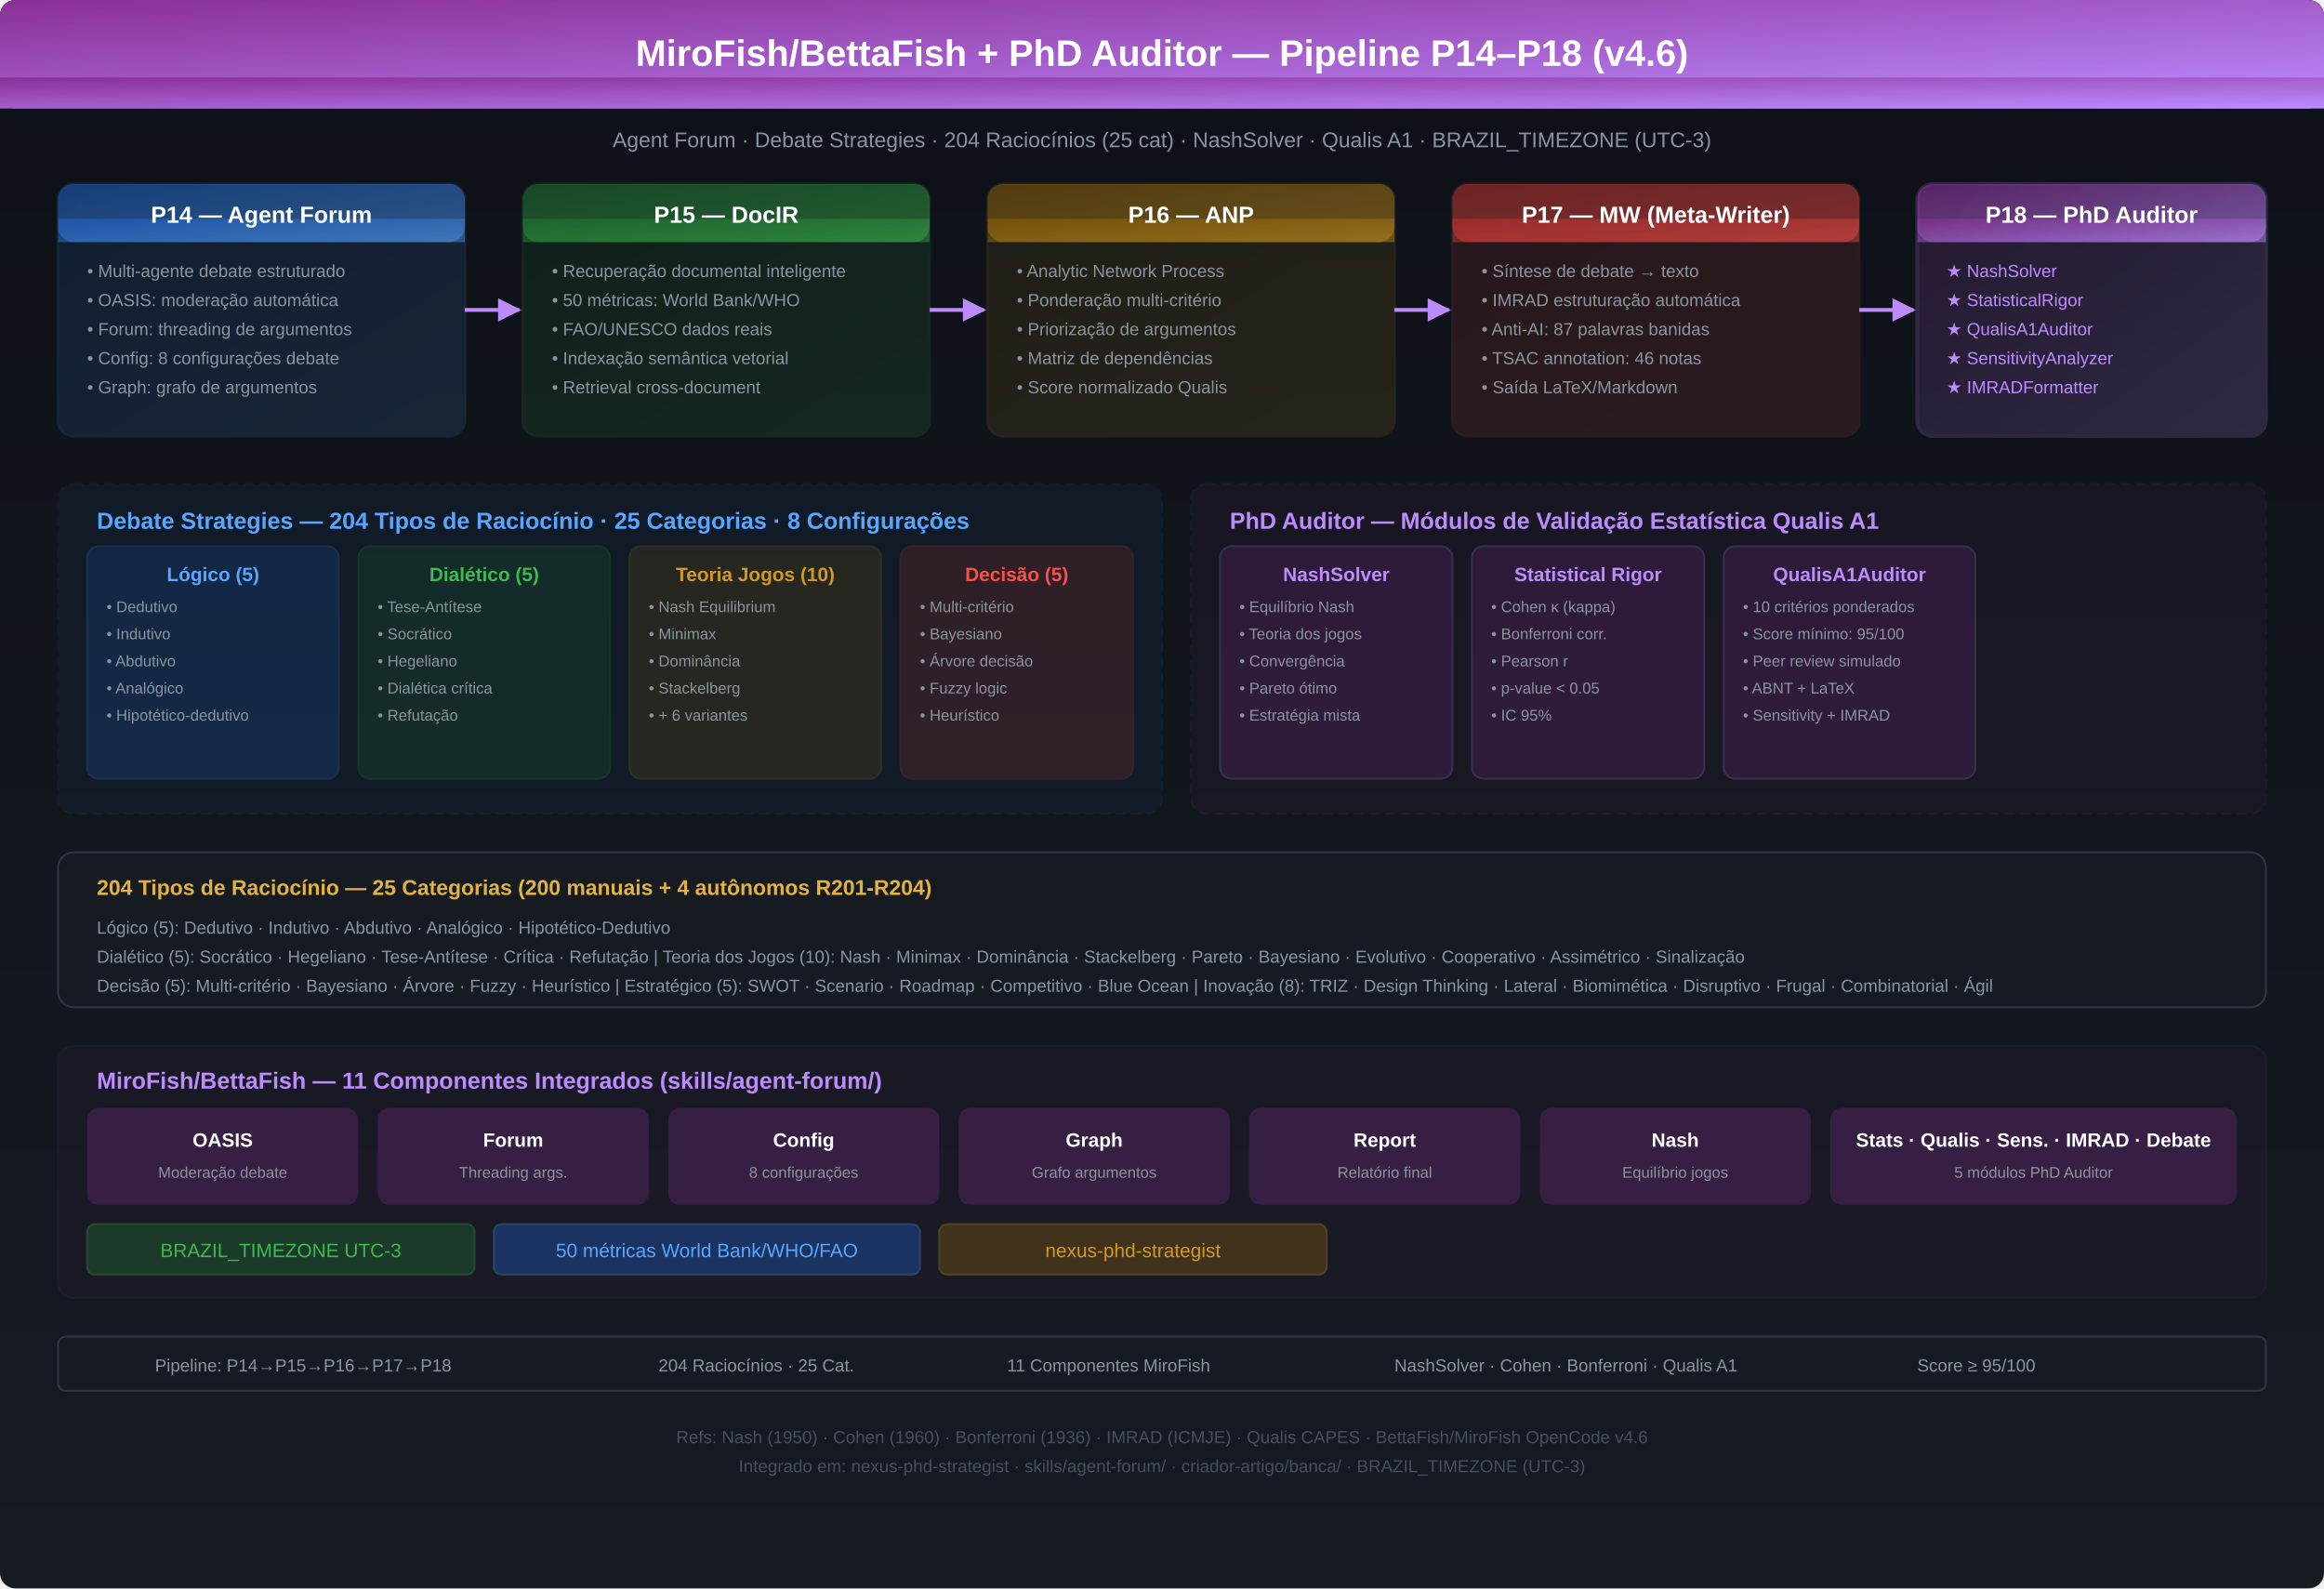
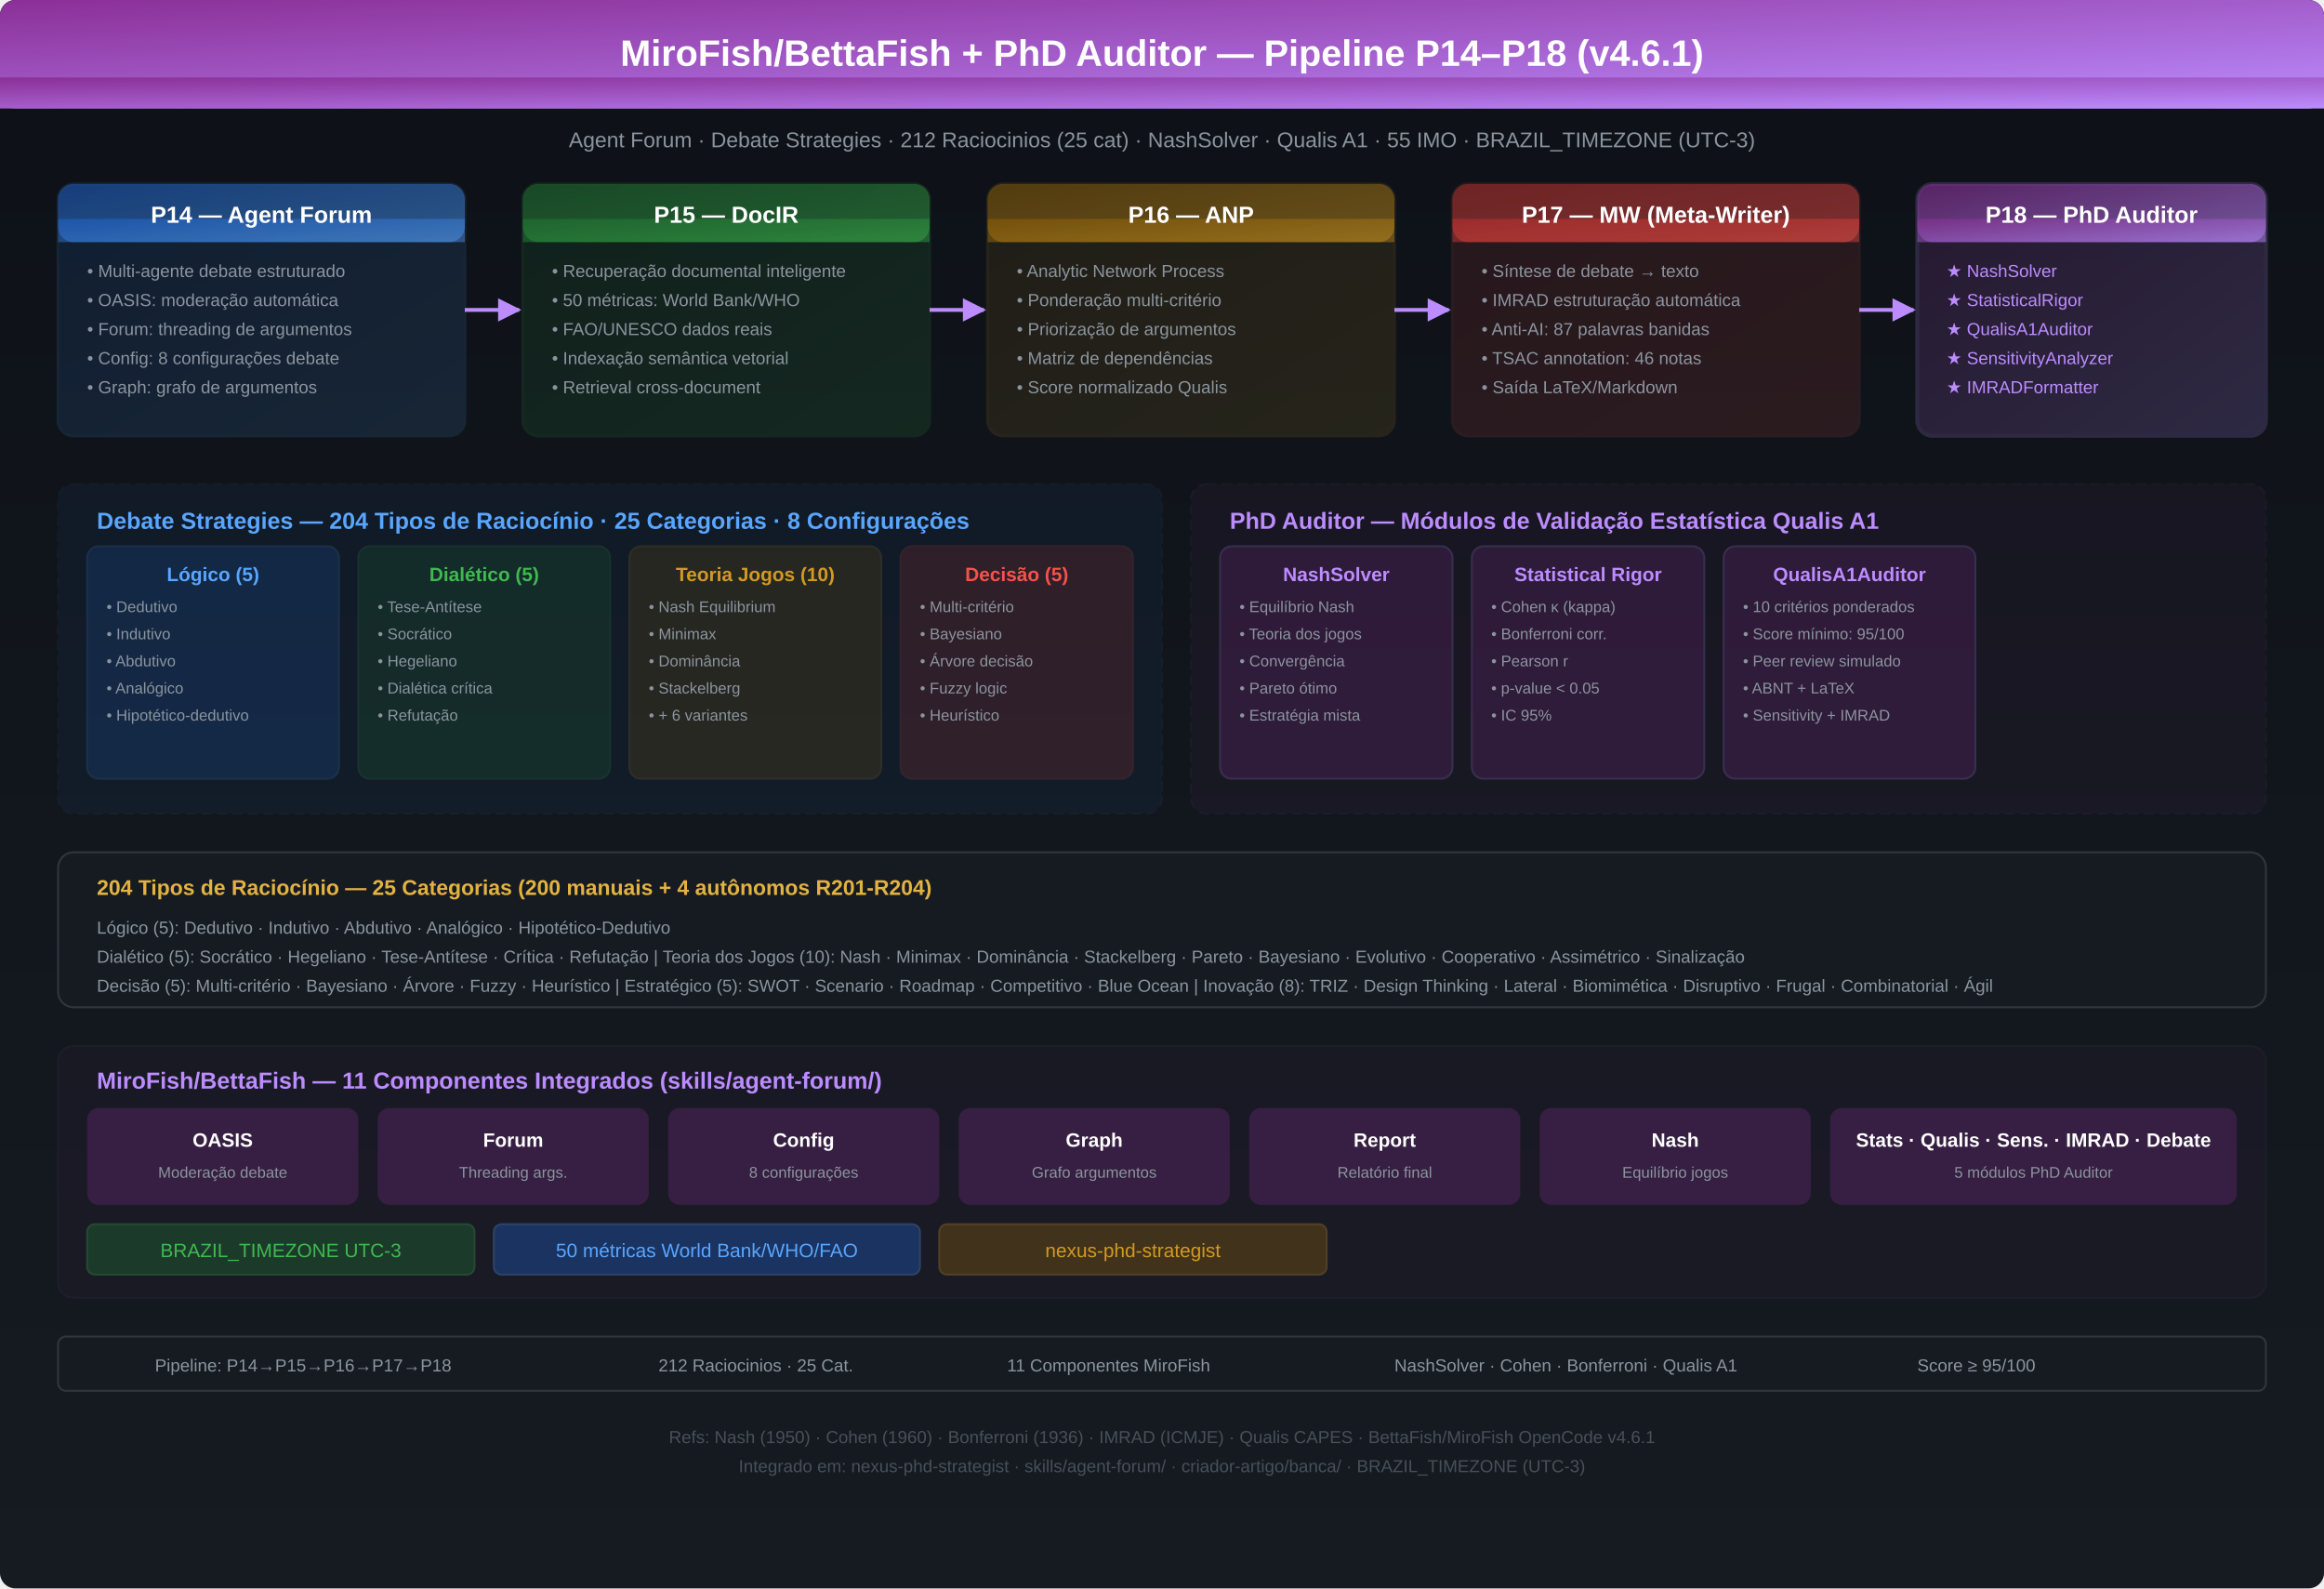
<svg xmlns="http://www.w3.org/2000/svg" viewBox="0 0 1200 820" font-family="Segoe UI, Arial, sans-serif">
  <defs>
    <linearGradient id="bg" x1="0" y1="0" x2="0" y2="1">
      <stop offset="0%" stop-color="#0d1117" />
      <stop offset="100%" stop-color="#161b22" />
    </linearGradient>
    <linearGradient id="hdr" x1="0" y1="0" x2="1" y2="1">
      <stop offset="0%" stop-color="#8b2f97" />
      <stop offset="100%" stop-color="#bc8cff" />
    </linearGradient>
    <linearGradient id="gp14" x1="0" y1="0" x2="1" y2="1">
      <stop offset="0%" stop-color="#1f6feb" />
      <stop offset="100%" stop-color="#58a6ff" />
    </linearGradient>
    <linearGradient id="gp15" x1="0" y1="0" x2="1" y2="1">
      <stop offset="0%" stop-color="#238636" />
      <stop offset="100%" stop-color="#3fb950" />
    </linearGradient>
    <linearGradient id="gp16" x1="0" y1="0" x2="1" y2="1">
      <stop offset="0%" stop-color="#9e6a03" />
      <stop offset="100%" stop-color="#d29922" />
    </linearGradient>
    <linearGradient id="gp17" x1="0" y1="0" x2="1" y2="1">
      <stop offset="0%" stop-color="#da3633" />
      <stop offset="100%" stop-color="#f85149" />
    </linearGradient>
    <linearGradient id="gp18" x1="0" y1="0" x2="1" y2="1">
      <stop offset="0%" stop-color="#8b2f97" />
      <stop offset="100%" stop-color="#bc8cff" />
    </linearGradient>
    <filter id="shadow">
      <feDropShadow dx="0" dy="2" stdDeviation="3" flood-opacity="0.3" />
    </filter>
    <marker id="arw" viewBox="0 0 10 10" refX="9" refY="5" markerWidth="6" markerHeight="6" orient="auto">
      <path d="M0,0 L10,5 L0,10 Z" fill="#bc8cff" />
    </marker>
  </defs>
  <rect width="1200" height="820" fill="url(#bg)" rx="8" />
  <rect x="0" y="0" width="1200" height="56" fill="url(#hdr)" rx="8" />
  <rect x="0" y="40" width="1200" height="16" fill="url(#hdr)" />
-   <text x="600" y="34" text-anchor="middle" fill="#fff" font-size="19" font-weight="bold">MiroFish/BettaFish + PhD Auditor — Pipeline P14–P18 (v4.6)</text>
-   <text x="600" y="76" text-anchor="middle" fill="#8b949e" font-size="11">Agent Forum · Debate Strategies · 204 Raciocínios (25 cat) · NashSolver · Qualis A1 · BRAZIL_TIMEZONE (UTC-3)</text>
+   <text x="600" y="34" text-anchor="middle" fill="#fff" font-size="19" font-weight="bold">MiroFish/BettaFish + PhD Auditor — Pipeline P14–P18 (v4.6.1)</text>
+   <text x="600" y="76" text-anchor="middle" fill="#8b949e" font-size="11">Agent Forum · Debate Strategies · 212 Raciocinios (25 cat) · NashSolver · Qualis A1 · 55 IMO · BRAZIL_TIMEZONE (UTC-3)</text>
  <rect x="30" y="95" width="210" height="130" rx="8" fill="url(#gp14)" opacity="0.12" stroke="#58a6ff" stroke-width="1.5" filter="url(#shadow)" />
  <rect x="30" y="95" width="210" height="30" rx="8" fill="url(#gp14)" opacity="0.4" />
  <rect x="30" y="113" width="210" height="12" fill="url(#gp14)" opacity="0.4" />
  <text x="135" y="115" text-anchor="middle" fill="#fff" font-size="12" font-weight="bold">P14 — Agent Forum</text>
  <text x="45" y="143" fill="#8b949e" font-size="9">• Multi-agente debate estruturado</text>
  <text x="45" y="158" fill="#8b949e" font-size="9">• OASIS: moderação automática</text>
  <text x="45" y="173" fill="#8b949e" font-size="9">• Forum: threading de argumentos</text>
  <text x="45" y="188" fill="#8b949e" font-size="9">• Config: 8 configurações debate</text>
  <text x="45" y="203" fill="#8b949e" font-size="9">• Graph: grafo de argumentos</text>
  <line x1="240" y1="160" x2="268" y2="160" stroke="#bc8cff" stroke-width="2" marker-end="url(#arw)" />
  <rect x="270" y="95" width="210" height="130" rx="8" fill="url(#gp15)" opacity="0.12" stroke="#3fb950" stroke-width="1.5" filter="url(#shadow)" />
  <rect x="270" y="95" width="210" height="30" rx="8" fill="url(#gp15)" opacity="0.4" />
  <rect x="270" y="113" width="210" height="12" fill="url(#gp15)" opacity="0.4" />
  <text x="375" y="115" text-anchor="middle" fill="#fff" font-size="12" font-weight="bold">P15 — DocIR</text>
  <text x="285" y="143" fill="#8b949e" font-size="9">• Recuperação documental inteligente</text>
  <text x="285" y="158" fill="#8b949e" font-size="9">• 50 métricas: World Bank/WHO</text>
  <text x="285" y="173" fill="#8b949e" font-size="9">• FAO/UNESCO dados reais</text>
  <text x="285" y="188" fill="#8b949e" font-size="9">• Indexação semântica vetorial</text>
  <text x="285" y="203" fill="#8b949e" font-size="9">• Retrieval cross-document</text>
  <line x1="480" y1="160" x2="508" y2="160" stroke="#bc8cff" stroke-width="2" marker-end="url(#arw)" />
  <rect x="510" y="95" width="210" height="130" rx="8" fill="url(#gp16)" opacity="0.12" stroke="#d29922" stroke-width="1.5" filter="url(#shadow)" />
  <rect x="510" y="95" width="210" height="30" rx="8" fill="url(#gp16)" opacity="0.4" />
  <rect x="510" y="113" width="210" height="12" fill="url(#gp16)" opacity="0.4" />
  <text x="615" y="115" text-anchor="middle" fill="#fff" font-size="12" font-weight="bold">P16 — ANP</text>
  <text x="525" y="143" fill="#8b949e" font-size="9">• Analytic Network Process</text>
  <text x="525" y="158" fill="#8b949e" font-size="9">• Ponderação multi-critério</text>
  <text x="525" y="173" fill="#8b949e" font-size="9">• Priorização de argumentos</text>
  <text x="525" y="188" fill="#8b949e" font-size="9">• Matriz de dependências</text>
  <text x="525" y="203" fill="#8b949e" font-size="9">• Score normalizado Qualis</text>
  <line x1="720" y1="160" x2="748" y2="160" stroke="#bc8cff" stroke-width="2" marker-end="url(#arw)" />
  <rect x="750" y="95" width="210" height="130" rx="8" fill="url(#gp17)" opacity="0.12" stroke="#f85149" stroke-width="1.5" filter="url(#shadow)" />
  <rect x="750" y="95" width="210" height="30" rx="8" fill="url(#gp17)" opacity="0.4" />
  <rect x="750" y="113" width="210" height="12" fill="url(#gp17)" opacity="0.4" />
  <text x="855" y="115" text-anchor="middle" fill="#fff" font-size="12" font-weight="bold">P17 — MW (Meta-Writer)</text>
  <text x="765" y="143" fill="#8b949e" font-size="9">• Síntese de debate → texto</text>
  <text x="765" y="158" fill="#8b949e" font-size="9">• IMRAD estruturação automática</text>
  <text x="765" y="173" fill="#8b949e" font-size="9">• Anti-AI: 87 palavras banidas</text>
  <text x="765" y="188" fill="#8b949e" font-size="9">• TSAC annotation: 46 notas</text>
  <text x="765" y="203" fill="#8b949e" font-size="9">• Saída LaTeX/Markdown</text>
  <line x1="960" y1="160" x2="988" y2="160" stroke="#bc8cff" stroke-width="2" marker-end="url(#arw)" />
  <rect x="990" y="95" width="180" height="130" rx="8" fill="url(#gp18)" opacity="0.18" stroke="#bc8cff" stroke-width="2" filter="url(#shadow)" />
  <rect x="990" y="95" width="180" height="30" rx="8" fill="url(#gp18)" opacity="0.5" />
  <rect x="990" y="113" width="180" height="12" fill="url(#gp18)" opacity="0.5" />
  <text x="1080" y="115" text-anchor="middle" fill="#fff" font-size="12" font-weight="bold">P18 — PhD Auditor</text>
  <text x="1005" y="143" fill="#bc8cff" font-size="9">★ NashSolver</text>
  <text x="1005" y="158" fill="#bc8cff" font-size="9">★ StatisticalRigor</text>
  <text x="1005" y="173" fill="#bc8cff" font-size="9">★ QualisA1Auditor</text>
  <text x="1005" y="188" fill="#bc8cff" font-size="9">★ SensitivityAnalyzer</text>
  <text x="1005" y="203" fill="#bc8cff" font-size="9">★ IMRADFormatter</text>
  <rect x="30" y="250" width="570" height="170" rx="8" fill="#1f6feb" opacity="0.06" stroke="#58a6ff" stroke-width="1" stroke-dasharray="5,3" />
  <text x="50" y="273" fill="#58a6ff" font-size="12" font-weight="bold">Debate Strategies — 204 Tipos de Raciocínio · 25 Categorias · 8 Configurações</text>
  <rect x="45" y="282" width="130" height="120" rx="6" fill="#1f6feb" opacity="0.15" stroke="#58a6ff" stroke-width="1" />
  <text x="110" y="300" text-anchor="middle" fill="#58a6ff" font-size="10" font-weight="bold">Lógico (5)</text>
  <text x="55" y="316" fill="#8b949e" font-size="8">• Dedutivo</text>
  <text x="55" y="330" fill="#8b949e" font-size="8">• Indutivo</text>
  <text x="55" y="344" fill="#8b949e" font-size="8">• Abdutivo</text>
  <text x="55" y="358" fill="#8b949e" font-size="8">• Analógico</text>
  <text x="55" y="372" fill="#8b949e" font-size="8">• Hipotético-dedutivo</text>
  <rect x="185" y="282" width="130" height="120" rx="6" fill="#238636" opacity="0.15" stroke="#3fb950" stroke-width="1" />
  <text x="250" y="300" text-anchor="middle" fill="#3fb950" font-size="10" font-weight="bold">Dialético (5)</text>
  <text x="195" y="316" fill="#8b949e" font-size="8">• Tese-Antítese</text>
  <text x="195" y="330" fill="#8b949e" font-size="8">• Socrático</text>
  <text x="195" y="344" fill="#8b949e" font-size="8">• Hegeliano</text>
  <text x="195" y="358" fill="#8b949e" font-size="8">• Dialética crítica</text>
  <text x="195" y="372" fill="#8b949e" font-size="8">• Refutação</text>
  <rect x="325" y="282" width="130" height="120" rx="6" fill="#9e6a03" opacity="0.15" stroke="#d29922" stroke-width="1" />
  <text x="390" y="300" text-anchor="middle" fill="#d29922" font-size="10" font-weight="bold">Teoria Jogos (10)</text>
  <text x="335" y="316" fill="#8b949e" font-size="8">• Nash Equilibrium</text>
  <text x="335" y="330" fill="#8b949e" font-size="8">• Minimax</text>
  <text x="335" y="344" fill="#8b949e" font-size="8">• Dominância</text>
  <text x="335" y="358" fill="#8b949e" font-size="8">• Stackelberg</text>
  <text x="335" y="372" fill="#8b949e" font-size="8">• + 6 variantes</text>
  <rect x="465" y="282" width="120" height="120" rx="6" fill="#da3633" opacity="0.15" stroke="#f85149" stroke-width="1" />
  <text x="525" y="300" text-anchor="middle" fill="#f85149" font-size="10" font-weight="bold">Decisão (5)</text>
  <text x="475" y="316" fill="#8b949e" font-size="8">• Multi-critério</text>
  <text x="475" y="330" fill="#8b949e" font-size="8">• Bayesiano</text>
  <text x="475" y="344" fill="#8b949e" font-size="8">• Árvore decisão</text>
  <text x="475" y="358" fill="#8b949e" font-size="8">• Fuzzy logic</text>
  <text x="475" y="372" fill="#8b949e" font-size="8">• Heurístico</text>
  <rect x="615" y="250" width="555" height="170" rx="8" fill="#8b2f97" opacity="0.06" stroke="#bc8cff" stroke-width="1" stroke-dasharray="5,3" />
  <text x="635" y="273" fill="#bc8cff" font-size="12" font-weight="bold">PhD Auditor — Módulos de Validação Estatística Qualis A1</text>
  <rect x="630" y="282" width="120" height="120" rx="6" fill="#8b2f97" opacity="0.2" stroke="#bc8cff" stroke-width="1" />
  <text x="690" y="300" text-anchor="middle" fill="#bc8cff" font-size="10" font-weight="bold">NashSolver</text>
  <text x="640" y="316" fill="#8b949e" font-size="8">• Equilíbrio Nash</text>
  <text x="640" y="330" fill="#8b949e" font-size="8">• Teoria dos jogos</text>
  <text x="640" y="344" fill="#8b949e" font-size="8">• Convergência</text>
  <text x="640" y="358" fill="#8b949e" font-size="8">• Pareto ótimo</text>
  <text x="640" y="372" fill="#8b949e" font-size="8">• Estratégia mista</text>
  <rect x="760" y="282" width="120" height="120" rx="6" fill="#8b2f97" opacity="0.2" stroke="#bc8cff" stroke-width="1" />
  <text x="820" y="300" text-anchor="middle" fill="#bc8cff" font-size="10" font-weight="bold">Statistical Rigor</text>
  <text x="770" y="316" fill="#8b949e" font-size="8">• Cohen κ (kappa)</text>
  <text x="770" y="330" fill="#8b949e" font-size="8">• Bonferroni corr.</text>
  <text x="770" y="344" fill="#8b949e" font-size="8">• Pearson r</text>
  <text x="770" y="358" fill="#8b949e" font-size="8">• p-value &lt; 0.05</text>
  <text x="770" y="372" fill="#8b949e" font-size="8">• IC 95%</text>
  <rect x="890" y="282" width="130" height="120" rx="6" fill="#8b2f97" opacity="0.2" stroke="#bc8cff" stroke-width="1" />
  <text x="955" y="300" text-anchor="middle" fill="#bc8cff" font-size="10" font-weight="bold">QualisA1Auditor</text>
  <text x="900" y="316" fill="#8b949e" font-size="8">• 10 critérios ponderados</text>
  <text x="900" y="330" fill="#8b949e" font-size="8">• Score mínimo: 95/100</text>
  <text x="900" y="344" fill="#8b949e" font-size="8">• Peer review simulado</text>
  <text x="900" y="358" fill="#8b949e" font-size="8">• ABNT + LaTeX</text>
  <text x="900" y="372" fill="#8b949e" font-size="8">• Sensitivity + IMRAD</text>
  <rect x="30" y="440" width="1140" height="80" rx="8" fill="#161b22" stroke="#30363d" stroke-width="1" />
  <text x="50" y="462" fill="#e3b341" font-size="11" font-weight="bold">204 Tipos de Raciocínio — 25 Categorias (200 manuais + 4 autônomos R201-R204)</text>
  <text x="50" y="482" fill="#8b949e" font-size="9">Lógico (5): Dedutivo · Indutivo · Abdutivo · Analógico · Hipotético-Dedutivo</text>
  <text x="50" y="497" fill="#8b949e" font-size="9">Dialético (5): Socrático · Hegeliano · Tese-Antítese · Crítica · Refutação    |    Teoria dos Jogos (10): Nash · Minimax · Dominância · Stackelberg · Pareto · Bayesiano · Evolutivo · Cooperativo · Assimétrico · Sinalização</text>
  <text x="50" y="512" fill="#8b949e" font-size="9">Decisão (5): Multi-critério · Bayesiano · Árvore · Fuzzy · Heurístico    |    Estratégico (5): SWOT · Scenario · Roadmap · Competitivo · Blue Ocean    |    Inovação (8): TRIZ · Design Thinking · Lateral · Biomimética · Disruptivo · Frugal · Combinatorial · Ágil</text>
  <rect x="30" y="540" width="1140" height="130" rx="8" fill="#8b2f97" opacity="0.05" stroke="#bc8cff" stroke-width="1" />
  <text x="50" y="562" fill="#bc8cff" font-size="12" font-weight="bold">MiroFish/BettaFish — 11 Componentes Integrados (skills/agent-forum/)</text>
  <rect x="45" y="572" width="140" height="50" rx="6" fill="#8b2f97" opacity="0.25" />
  <text x="115" y="592" text-anchor="middle" fill="#fff" font-size="10" font-weight="bold">OASIS</text>
  <text x="115" y="608" text-anchor="middle" fill="#8b949e" font-size="8">Moderação debate</text>
  <rect x="195" y="572" width="140" height="50" rx="6" fill="#8b2f97" opacity="0.25" />
  <text x="265" y="592" text-anchor="middle" fill="#fff" font-size="10" font-weight="bold">Forum</text>
  <text x="265" y="608" text-anchor="middle" fill="#8b949e" font-size="8">Threading args.</text>
  <rect x="345" y="572" width="140" height="50" rx="6" fill="#8b2f97" opacity="0.25" />
  <text x="415" y="592" text-anchor="middle" fill="#fff" font-size="10" font-weight="bold">Config</text>
  <text x="415" y="608" text-anchor="middle" fill="#8b949e" font-size="8">8 configurações</text>
  <rect x="495" y="572" width="140" height="50" rx="6" fill="#8b2f97" opacity="0.25" />
  <text x="565" y="592" text-anchor="middle" fill="#fff" font-size="10" font-weight="bold">Graph</text>
  <text x="565" y="608" text-anchor="middle" fill="#8b949e" font-size="8">Grafo argumentos</text>
  <rect x="645" y="572" width="140" height="50" rx="6" fill="#8b2f97" opacity="0.25" />
  <text x="715" y="592" text-anchor="middle" fill="#fff" font-size="10" font-weight="bold">Report</text>
  <text x="715" y="608" text-anchor="middle" fill="#8b949e" font-size="8">Relatório final</text>
  <rect x="795" y="572" width="140" height="50" rx="6" fill="#8b2f97" opacity="0.25" />
  <text x="865" y="592" text-anchor="middle" fill="#fff" font-size="10" font-weight="bold">Nash</text>
  <text x="865" y="608" text-anchor="middle" fill="#8b949e" font-size="8">Equilíbrio jogos</text>
  <rect x="945" y="572" width="210" height="50" rx="6" fill="#8b2f97" opacity="0.25" />
  <text x="1050" y="592" text-anchor="middle" fill="#fff" font-size="10" font-weight="bold">Stats · Qualis · Sens. · IMRAD · Debate</text>
  <text x="1050" y="608" text-anchor="middle" fill="#8b949e" font-size="8">5 módulos PhD Auditor</text>
  <rect x="45" y="632" width="200" height="26" rx="4" fill="#238636" opacity="0.3" stroke="#3fb950" stroke-width="1" />
  <text x="145" y="649" text-anchor="middle" fill="#3fb950" font-size="10">BRAZIL_TIMEZONE UTC-3</text>
  <rect x="255" y="632" width="220" height="26" rx="4" fill="#1f6feb" opacity="0.3" stroke="#58a6ff" stroke-width="1" />
  <text x="365" y="649" text-anchor="middle" fill="#58a6ff" font-size="10">50 métricas World Bank/WHO/FAO</text>
  <rect x="485" y="632" width="200" height="26" rx="4" fill="#9e6a03" opacity="0.3" stroke="#d29922" stroke-width="1" />
  <text x="585" y="649" text-anchor="middle" fill="#d29922" font-size="10">nexus-phd-strategist</text>
  <rect x="30" y="690" width="1140" height="28" rx="4" fill="#161b22" stroke="#30363d" stroke-width="1" />
  <text x="80" y="708" fill="#8b949e" font-size="9">Pipeline: P14→P15→P16→P17→P18</text>
-   <text x="340" y="708" fill="#8b949e" font-size="9">204 Raciocínios · 25 Cat.</text>
+   <text x="340" y="708" fill="#8b949e" font-size="9">212 Raciocinios · 25 Cat.</text>
  <text x="520" y="708" fill="#8b949e" font-size="9">11 Componentes MiroFish</text>
  <text x="720" y="708" fill="#8b949e" font-size="9">NashSolver · Cohen · Bonferroni · Qualis A1</text>
  <text x="990" y="708" fill="#8b949e" font-size="9">Score ≥ 95/100</text>
-   <text x="600" y="745" text-anchor="middle" fill="#484f58" font-size="9">Refs: Nash (1950) · Cohen (1960) · Bonferroni (1936) · IMRAD (ICMJE) · Qualis CAPES · BettaFish/MiroFish OpenCode v4.6</text>
+   <text x="600" y="745" text-anchor="middle" fill="#484f58" font-size="9">Refs: Nash (1950) · Cohen (1960) · Bonferroni (1936) · IMRAD (ICMJE) · Qualis CAPES · BettaFish/MiroFish OpenCode v4.6.1</text>
  <text x="600" y="760" text-anchor="middle" fill="#484f58" font-size="9">Integrado em: nexus-phd-strategist · skills/agent-forum/ · criador-artigo/banca/ · BRAZIL_TIMEZONE (UTC-3)</text>
</svg>
